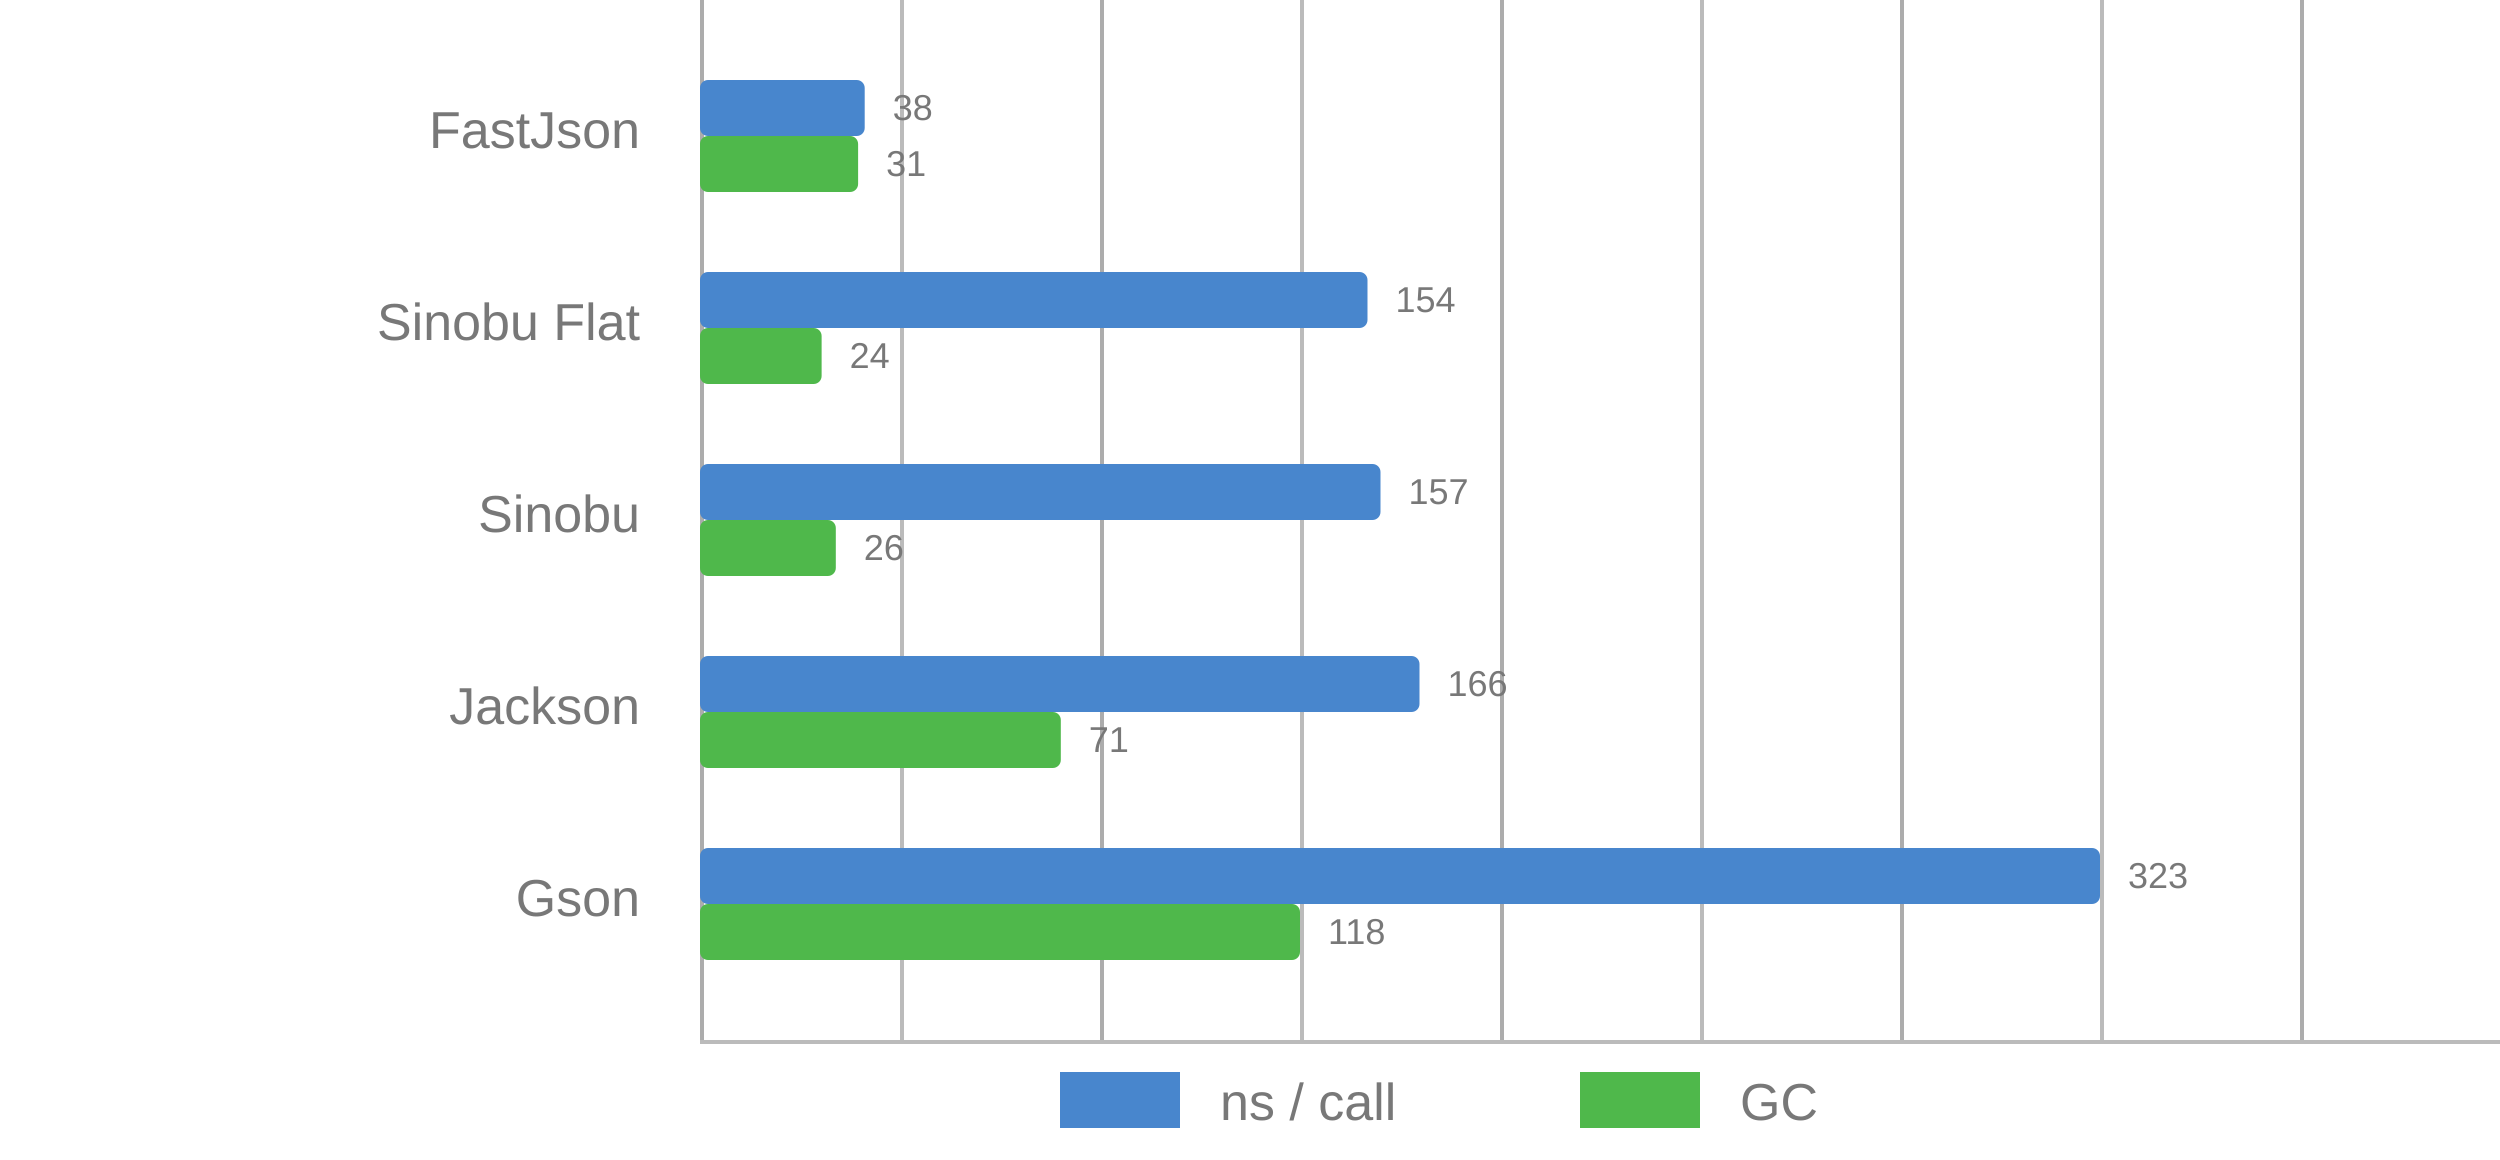
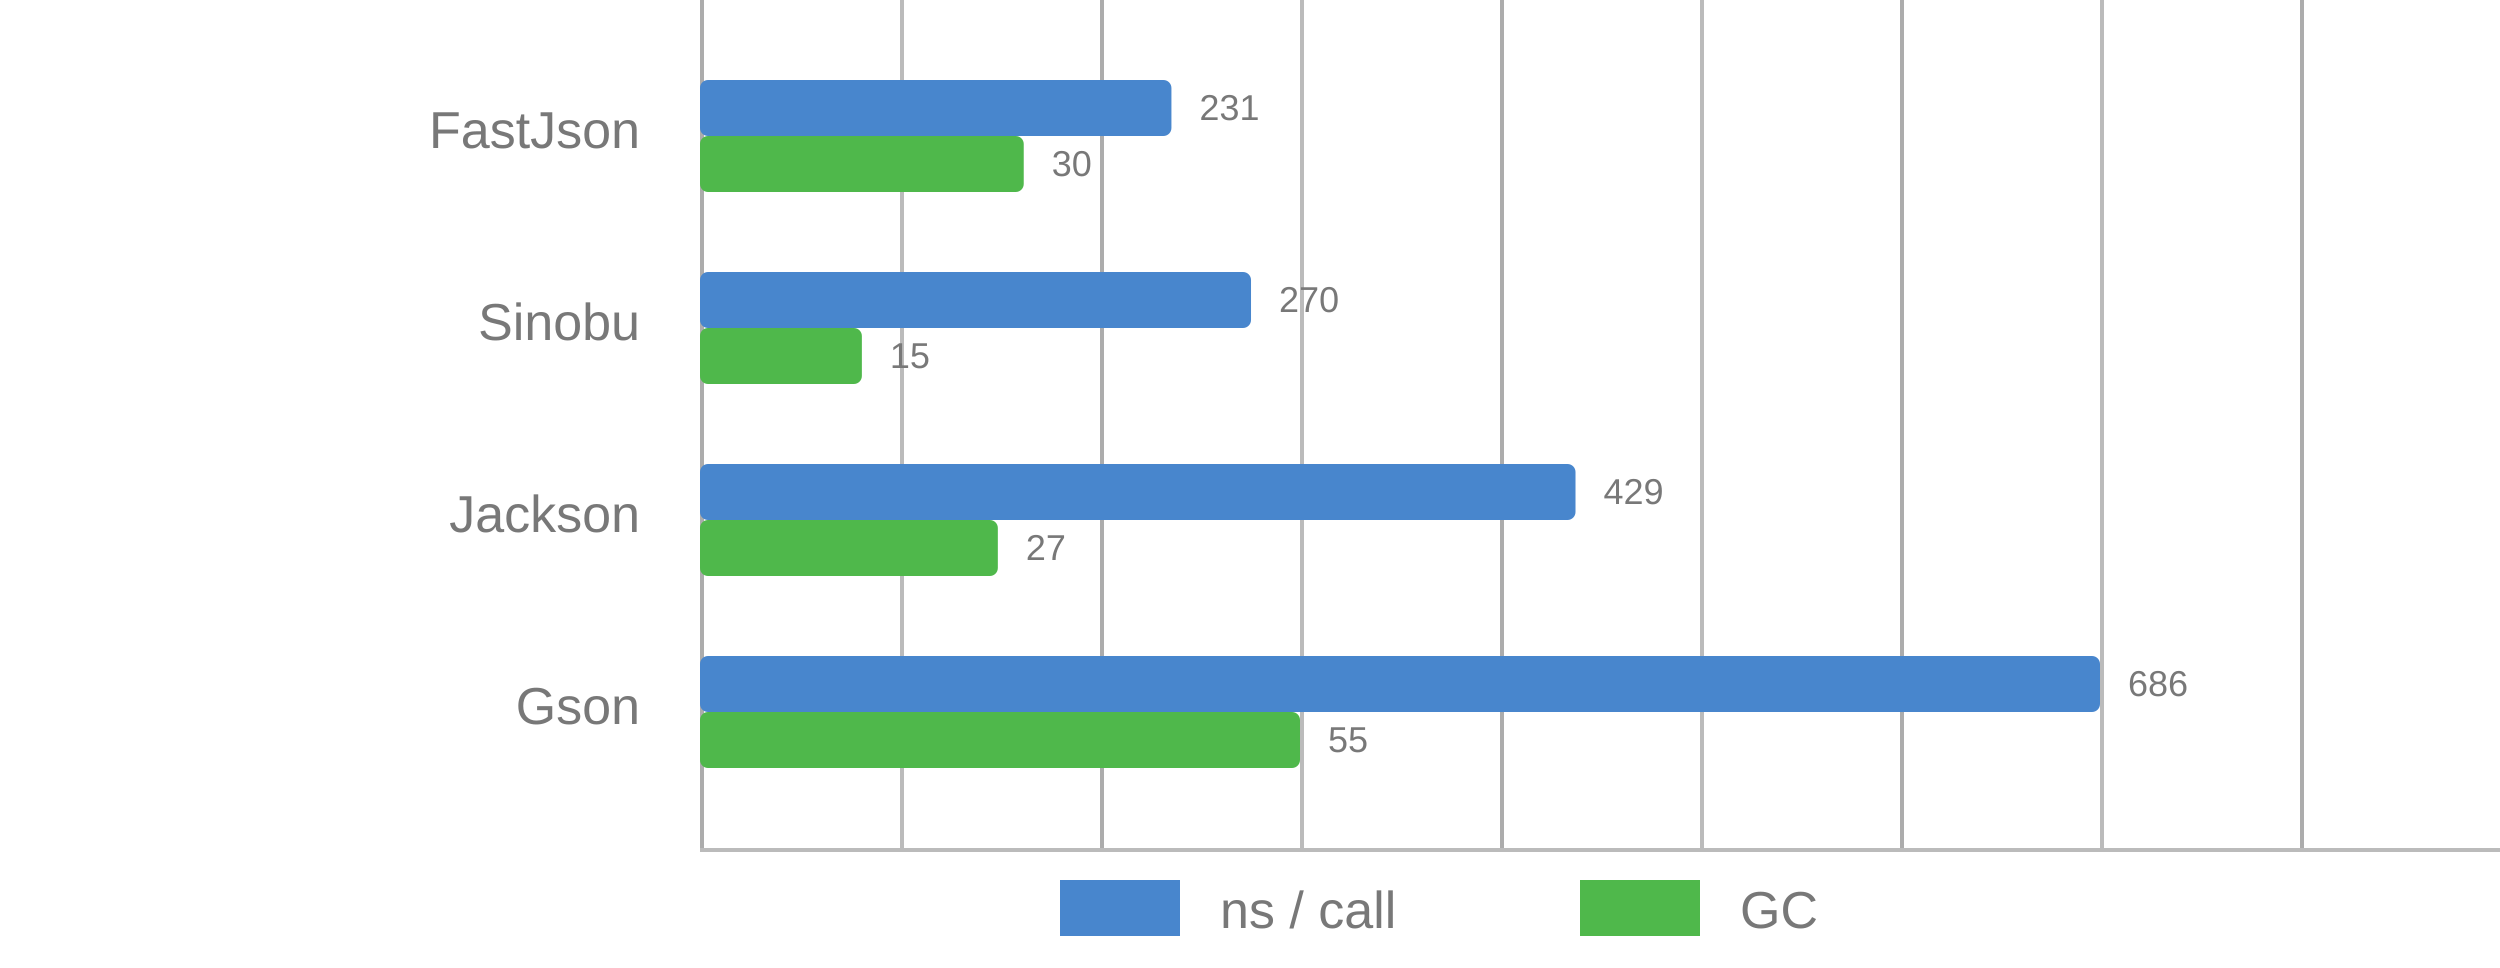
- <svg xmlns="http://www.w3.org/2000/svg" viewBox="0 0 625 290">
+ <svg xmlns="http://www.w3.org/2000/svg" viewBox="0 0 625 242">
  <style>
      text {
          font-family: Arial;
          font-size: 13px;
          fill: #787878;
      }

      .desc {
          font-size: 9px;
      }

      .vline {
          fill: #acacac;
          stroke: none;
          stroke-width: 0;
      }

      .subline {
          fill: #bbb;
          stroke: none;
          stroke-width: 0;
      }

      .call {
          fill: #4886CD;
          stroke-linejoin: round;
          height: 14px;
      }

      .gc {
          fill: #4FB84B;
          stroke-linejoin: round;
          height: 14px;
      }
  </style>
  <g>
-     <rect x="175" y="0" width="1" height="260" class="vline" />
-     <rect x="275" y="0" width="1" height="260" class="vline" />
-     <rect x="375" y="0" width="1" height="260" class="vline" />
-     <rect x="475" y="0" width="1" height="260" class="vline" />
-     <rect x="575" y="0" width="1" height="260" class="vline" />
-     <rect x="225" y="0" width="1" height="260" class="subline" />
-     <rect x="325" y="0" width="1" height="260" class="subline" />
-     <rect x="425" y="0" width="1" height="260" class="subline" />
-     <rect x="525" y="0" width="1" height="260" class="subline" />
-     <rect x="175" y="260" width="450" height="1" class="subline" />
-     <rect x="265" y="268" width="30" class="call" />
-     <text x="305" y="280">ns / call</text>
-     <rect x="395" y="268" width="30" class="gc" />
-     <text x="435" y="280">GC</text>
+     <rect x="175" y="0" width="1" height="212" class="vline" />
+     <rect x="275" y="0" width="1" height="212" class="vline" />
+     <rect x="375" y="0" width="1" height="212" class="vline" />
+     <rect x="475" y="0" width="1" height="212" class="vline" />
+     <rect x="575" y="0" width="1" height="212" class="vline" />
+     <rect x="225" y="0" width="1" height="212" class="subline" />
+     <rect x="325" y="0" width="1" height="212" class="subline" />
+     <rect x="425" y="0" width="1" height="212" class="subline" />
+     <rect x="525" y="0" width="1" height="212" class="subline" />
+     <rect x="175" y="212" width="450" height="1" class="subline" />
+     <rect x="265" y="220" width="30" class="call" />
+     <text x="305" y="232">ns / call</text>
+     <rect x="395" y="220" width="30" class="gc" />
+     <text x="435" y="232">GC</text>
  </g>
  <g>
-     <rect x="175" y="20" width="41.176" rx="2" ry="2" class="call" />
-     <rect x="175" y="34" width="39.527" rx="2" ry="2" class="gc" />
+     <rect x="175" y="20" width="117.857" rx="2" ry="2" class="call" />
+     <rect x="175" y="34" width="80.935" rx="2" ry="2" class="gc" />
    <text x="160" y="37" text-anchor="end">FastJson</text>
-     <text x="223.176" y="30" class="desc">38</text>
-     <text x="221.527" y="44" class="desc">31</text>
+     <text x="299.857" y="30" class="desc">231</text>
+     <text x="262.935" y="44" class="desc">30</text>
  </g>
  <g>
-     <rect x="175" y="68" width="166.873" rx="2" ry="2" class="call" />
-     <rect x="175" y="82" width="30.405" rx="2" ry="2" class="gc" />
-     <text x="160" y="85" text-anchor="end">Sinobu Flat</text>
-     <text x="348.873" y="78" class="desc">154</text>
-     <text x="212.405" y="92" class="desc">24</text>
+     <rect x="175" y="68" width="137.755" rx="2" ry="2" class="call" />
+     <rect x="175" y="82" width="40.468" rx="2" ry="2" class="gc" />
+     <text x="160" y="85" text-anchor="end">Sinobu</text>
+     <text x="319.755" y="78" class="desc">270</text>
+     <text x="222.468" y="92" class="desc">15</text>
  </g>
  <g>
-     <rect x="175" y="116" width="170.124" rx="2" ry="2" class="call" />
-     <rect x="175" y="130" width="33.953" rx="2" ry="2" class="gc" />
-     <text x="160" y="133" text-anchor="end">Sinobu</text>
-     <text x="352.124" y="126" class="desc">157</text>
-     <text x="215.953" y="140" class="desc">26</text>
+     <rect x="175" y="116" width="218.878" rx="2" ry="2" class="call" />
+     <rect x="175" y="130" width="74.46" rx="2" ry="2" class="gc" />
+     <text x="160" y="133" text-anchor="end">Jackson</text>
+     <text x="400.878" y="126" class="desc">429</text>
+     <text x="256.46" y="140" class="desc">27</text>
  </g>
  <g>
-     <rect x="175" y="164" width="179.876" rx="2" ry="2" class="call" />
-     <rect x="175" y="178" width="90.203" rx="2" ry="2" class="gc" />
-     <text x="160" y="181" text-anchor="end">Jackson</text>
-     <text x="361.876" y="174" class="desc">166</text>
-     <text x="272.203" y="188" class="desc">71</text>
-   </g>
-   <g>
-     <rect x="175" y="212" width="350" rx="2" ry="2" class="call" />
-     <rect x="175" y="226" width="150" rx="2" ry="2" class="gc" />
-     <text x="160" y="229" text-anchor="end">Gson</text>
-     <text x="532" y="222" class="desc">323</text>
-     <text x="332" y="236" class="desc">118</text>
+     <rect x="175" y="164" width="350" rx="2" ry="2" class="call" />
+     <rect x="175" y="178" width="150" rx="2" ry="2" class="gc" />
+     <text x="160" y="181" text-anchor="end">Gson</text>
+     <text x="532" y="174" class="desc">686</text>
+     <text x="332" y="188" class="desc">55</text>
  </g>
</svg>
